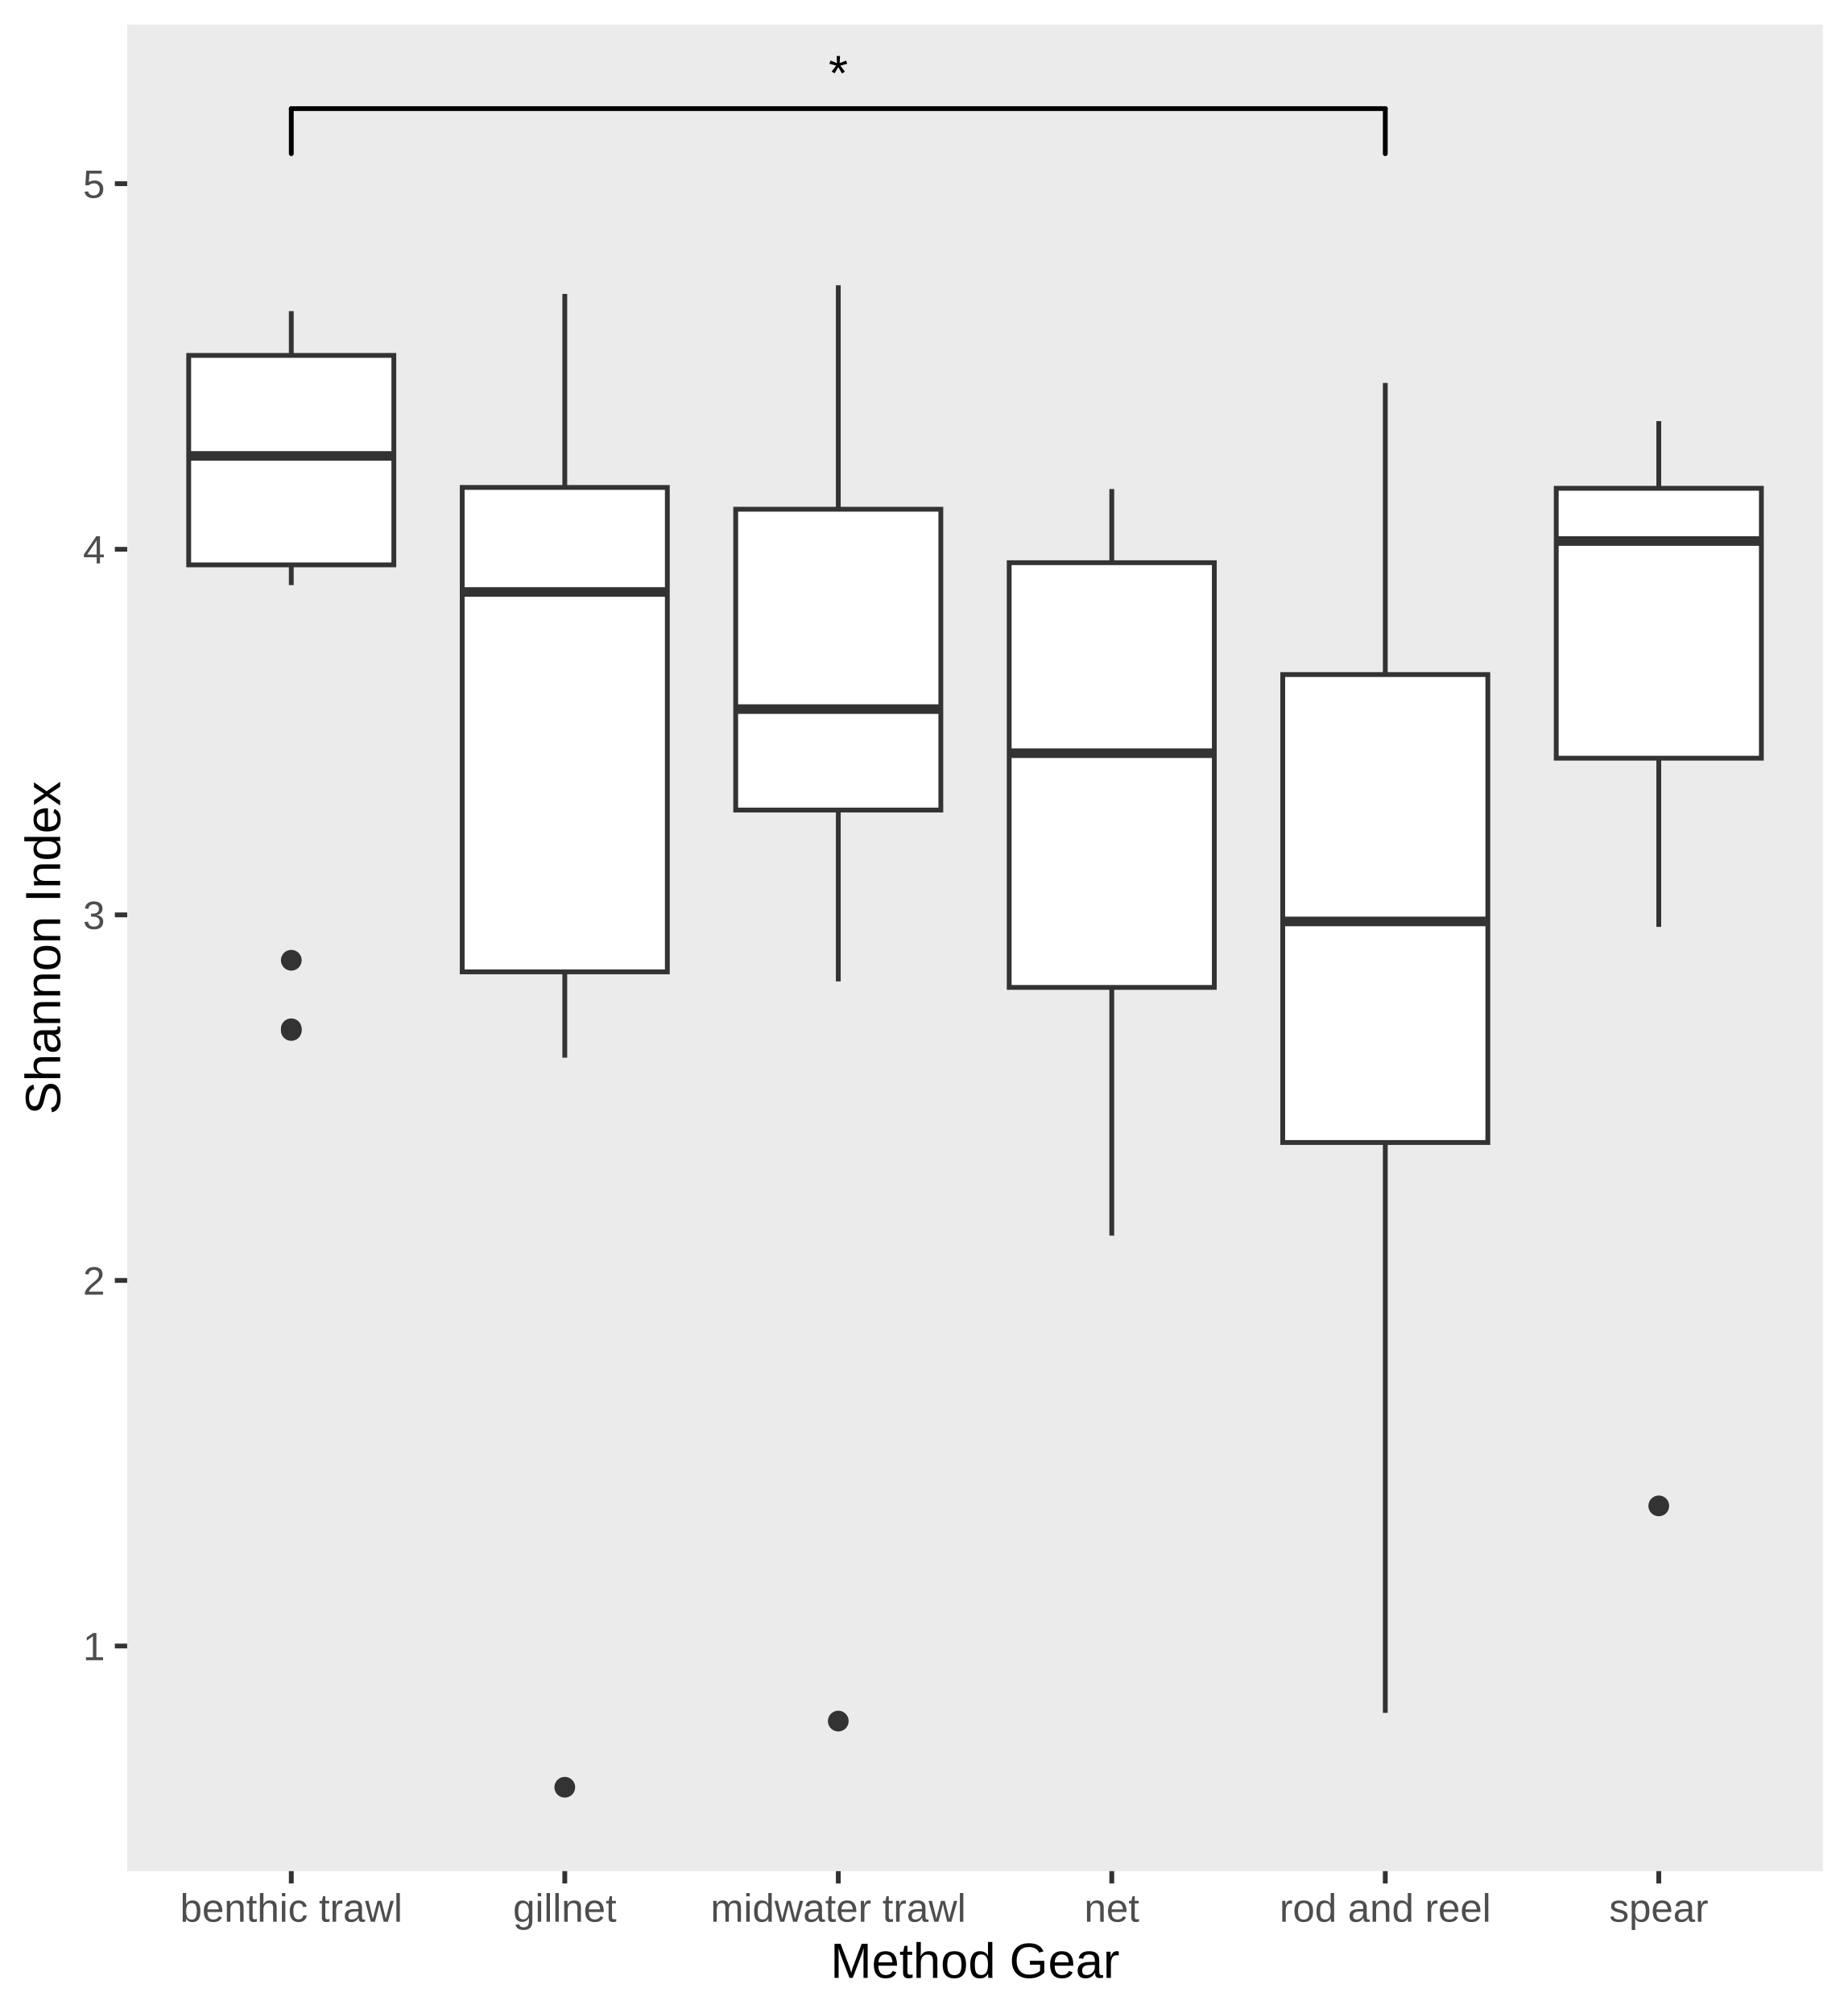
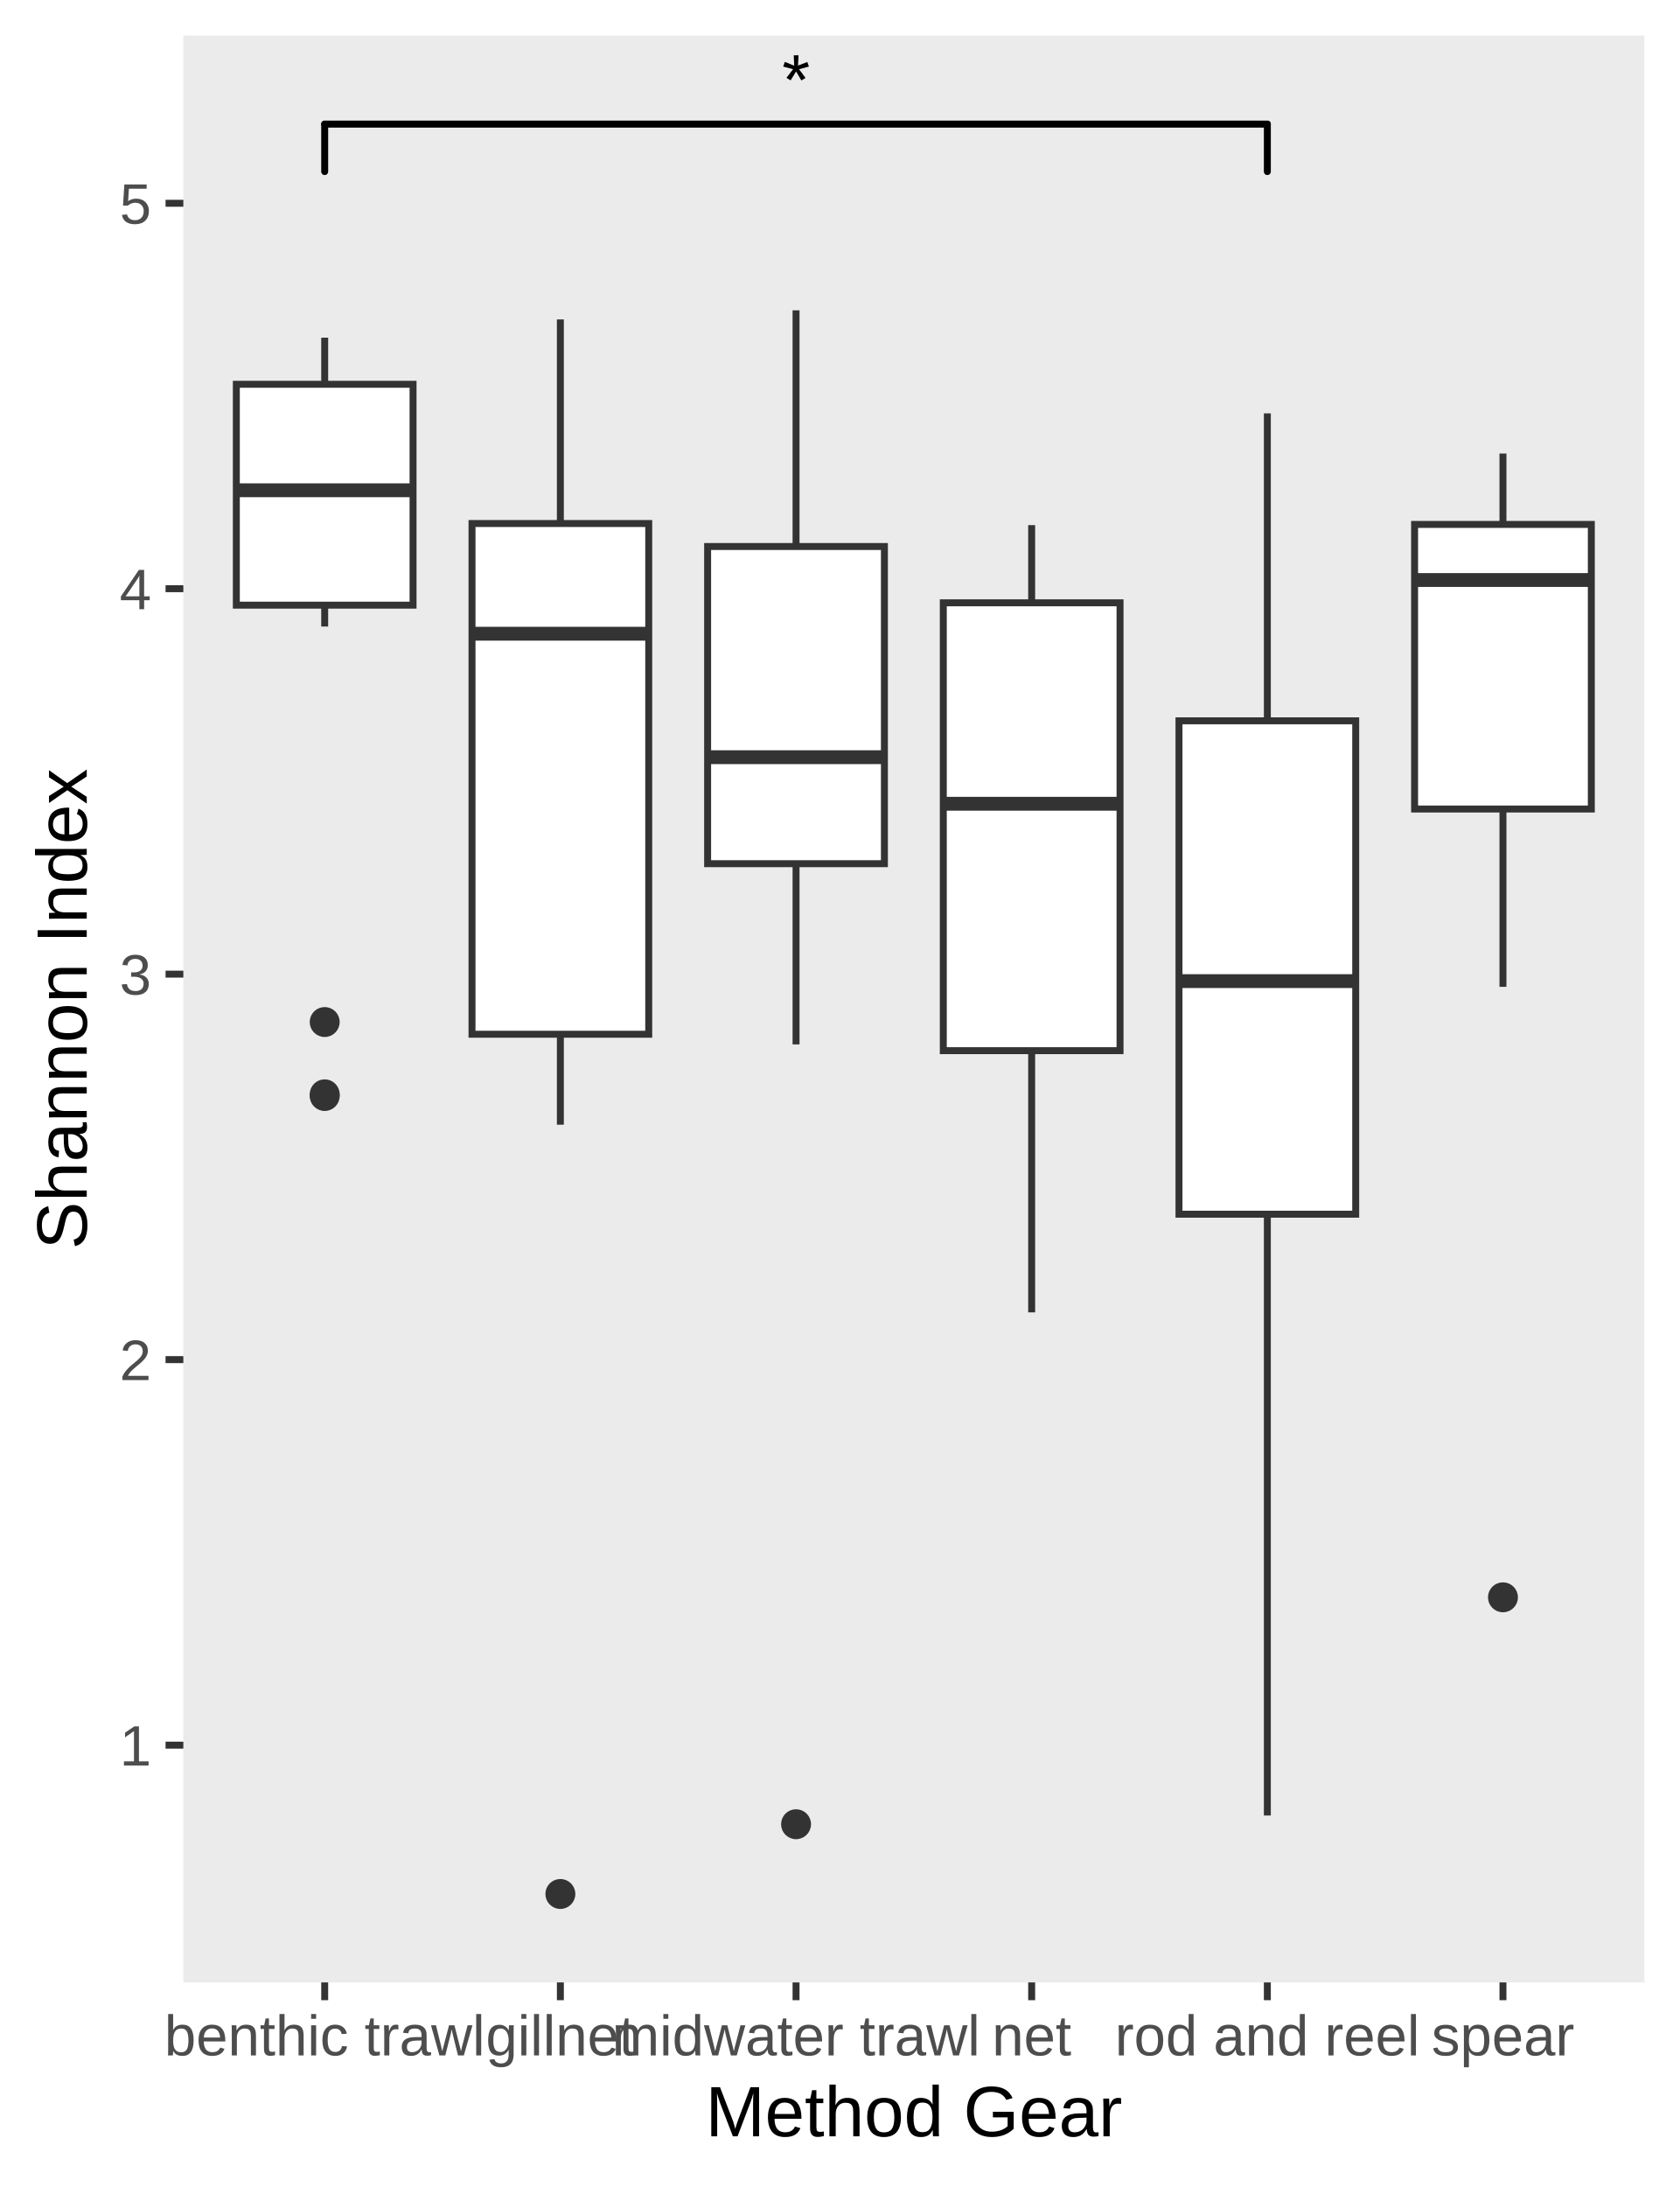
- <svg xmlns="http://www.w3.org/2000/svg" width="410.25pt" height="447.00pt" viewBox="0 0 410.25 447.00">
+ <svg xmlns="http://www.w3.org/2000/svg" width="258.75pt" height="336.75pt" viewBox="0 0 258.75 336.75">
  <g class="svglite">
    <defs>
      <style type="text/css">
    .svglite line, .svglite polyline, .svglite polygon, .svglite path, .svglite rect, .svglite circle {
      fill: none;
      stroke: #000000;
      stroke-linecap: round;
      stroke-linejoin: round;
      stroke-miterlimit: 10.00;
    }
    .svglite text {
      white-space: pre;
    }
    .svglite g.glyphgroup path {
      fill: inherit;
      stroke: none;
    }
  </style>
    </defs>
    <rect width="100%" height="100%" style="stroke: none; fill: #FFFFFF;" />
    <defs>
-       <clipPath id="cpMC4wMHw0MTAuMjV8MC4wMHw0NDcuMDA=">
-         <rect x="0.00" y="0.00" width="410.25" height="447.00" />
+       <clipPath id="cpMC4wMHwyNTguNzV8MC4wMHwzMzYuNzU=">
+         <rect x="0.00" y="0.00" width="258.75" height="336.75" />
      </clipPath>
    </defs>
-     <g clip-path="url(#cpMC4wMHw0MTAuMjV8MC4wMHw0NDcuMDA=)">
-       <rect x="0.00" y="0.00" width="410.25" height="447.00" style="stroke-width: 1.07; stroke: #FFFFFF; fill: #FFFFFF;" />
+     <g clip-path="url(#cpMC4wMHwyNTguNzV8MC4wMHwzMzYuNzU=)">
+       <rect x="0.00" y="0.00" width="258.75" height="336.75" style="stroke-width: 1.07; stroke: #FFFFFF; fill: #FFFFFF;" />
    </g>
    <defs>
-       <clipPath id="cpMjguMjR8NDA0Ljc3fDUuNDh8NDE1LjUw">
-         <rect x="28.24" y="5.48" width="376.53" height="410.02" />
+       <clipPath id="cpMjguMjR8MjUzLjI3fDUuNDh8MzA1LjI1">
+         <rect x="28.24" y="5.48" width="225.03" height="299.77" />
      </clipPath>
    </defs>
-     <g clip-path="url(#cpMjguMjR8NDA0Ljc3fDUuNDh8NDE1LjUw)">
-       <rect x="28.24" y="5.48" width="376.53" height="410.02" style="stroke-width: 1.07; stroke: none; fill: #EBEBEB;" />
-       <circle cx="64.68" cy="228.45" r="1.95" style="stroke-width: 0.71; stroke: #333333; fill: #333333;" />
-       <circle cx="64.68" cy="213.23" r="1.95" style="stroke-width: 0.71; stroke: #333333; fill: #333333;" />
-       <circle cx="64.68" cy="228.82" r="1.95" style="stroke-width: 0.71; stroke: #333333; fill: #333333;" />
-       <line x1="64.68" y1="78.92" x2="64.68" y2="69.09" style="stroke-width: 1.07; stroke: #333333; stroke-linecap: butt;" />
-       <line x1="64.68" y1="125.43" x2="64.68" y2="129.93" style="stroke-width: 1.07; stroke: #333333; stroke-linecap: butt;" />
-       <polygon points="41.90,78.92 41.90,125.43 87.45,125.43 87.45,78.92 41.90,78.92 " style="stroke-width: 1.07; stroke: #333333; stroke-linecap: butt; stroke-linejoin: miter; fill: #FFFFFF;" />
-       <line x1="41.90" y1="101.24" x2="87.45" y2="101.24" style="stroke-width: 2.13; stroke: #333333; stroke-linecap: butt; stroke-linejoin: miter;" />
-       <circle cx="125.41" cy="396.87" r="1.95" style="stroke-width: 0.71; stroke: #333333; fill: #333333;" />
-       <line x1="125.41" y1="108.24" x2="125.41" y2="65.26" style="stroke-width: 1.07; stroke: #333333; stroke-linecap: butt;" />
-       <line x1="125.41" y1="215.81" x2="125.41" y2="234.86" style="stroke-width: 1.07; stroke: #333333; stroke-linecap: butt;" />
-       <polygon points="102.63,108.24 102.63,215.81 148.18,215.81 148.18,108.24 102.63,108.24 " style="stroke-width: 1.07; stroke: #333333; stroke-linecap: butt; stroke-linejoin: miter; fill: #FFFFFF;" />
-       <line x1="102.63" y1="131.45" x2="148.18" y2="131.45" style="stroke-width: 2.13; stroke: #333333; stroke-linecap: butt; stroke-linejoin: miter;" />
-       <circle cx="186.14" cy="382.18" r="1.95" style="stroke-width: 0.71; stroke: #333333; fill: #333333;" />
-       <line x1="186.14" y1="113.08" x2="186.14" y2="63.34" style="stroke-width: 1.07; stroke: #333333; stroke-linecap: butt;" />
-       <line x1="186.14" y1="179.88" x2="186.14" y2="217.93" style="stroke-width: 1.07; stroke: #333333; stroke-linecap: butt;" />
-       <polygon points="163.36,113.08 163.36,179.88 208.91,179.88 208.91,113.08 163.36,113.08 " style="stroke-width: 1.07; stroke: #333333; stroke-linecap: butt; stroke-linejoin: miter; fill: #FFFFFF;" />
-       <line x1="163.36" y1="157.46" x2="208.91" y2="157.46" style="stroke-width: 2.13; stroke: #333333; stroke-linecap: butt; stroke-linejoin: miter;" />
-       <line x1="246.87" y1="124.95" x2="246.87" y2="108.59" style="stroke-width: 1.07; stroke: #333333; stroke-linecap: butt;" />
-       <line x1="246.87" y1="219.26" x2="246.87" y2="274.38" style="stroke-width: 1.07; stroke: #333333; stroke-linecap: butt;" />
-       <polygon points="224.09,124.95 224.09,219.26 269.64,219.26 269.64,124.95 224.09,124.95 " style="stroke-width: 1.07; stroke: #333333; stroke-linecap: butt; stroke-linejoin: miter; fill: #FFFFFF;" />
-       <line x1="224.09" y1="167.25" x2="269.64" y2="167.25" style="stroke-width: 2.13; stroke: #333333; stroke-linecap: butt; stroke-linejoin: miter;" />
-       <line x1="307.60" y1="149.79" x2="307.60" y2="85.04" style="stroke-width: 1.07; stroke: #333333; stroke-linecap: butt;" />
-       <line x1="307.60" y1="253.70" x2="307.60" y2="380.35" style="stroke-width: 1.07; stroke: #333333; stroke-linecap: butt;" />
-       <polygon points="284.83,149.79 284.83,253.70 330.37,253.70 330.37,149.79 284.83,149.79 " style="stroke-width: 1.07; stroke: #333333; stroke-linecap: butt; stroke-linejoin: miter; fill: #FFFFFF;" />
-       <line x1="284.83" y1="204.61" x2="330.37" y2="204.61" style="stroke-width: 2.13; stroke: #333333; stroke-linecap: butt; stroke-linejoin: miter;" />
-       <circle cx="368.33" cy="334.39" r="1.95" style="stroke-width: 0.71; stroke: #333333; fill: #333333;" />
-       <line x1="368.33" y1="108.43" x2="368.33" y2="93.51" style="stroke-width: 1.07; stroke: #333333; stroke-linecap: butt;" />
-       <line x1="368.33" y1="168.36" x2="368.33" y2="205.82" style="stroke-width: 1.07; stroke: #333333; stroke-linecap: butt;" />
-       <polygon points="345.56,108.43 345.56,168.36 391.11,168.36 391.11,108.43 345.56,108.43 " style="stroke-width: 1.07; stroke: #333333; stroke-linecap: butt; stroke-linejoin: miter; fill: #FFFFFF;" />
-       <line x1="345.56" y1="120.14" x2="391.11" y2="120.14" style="stroke-width: 2.13; stroke: #333333; stroke-linecap: butt; stroke-linejoin: miter;" />
-       <text x="186.14" y="20.02" text-anchor="middle" style="font-size: 11.04px; font-family: &quot;Arial&quot;;" textLength="4.30px" lengthAdjust="spacingAndGlyphs">*</text>
-       <line x1="64.68" y1="34.12" x2="64.68" y2="24.12" style="stroke-width: 1.07;" />
-       <line x1="64.68" y1="24.12" x2="307.60" y2="24.12" style="stroke-width: 1.07;" />
-       <line x1="307.60" y1="24.12" x2="307.60" y2="34.12" style="stroke-width: 1.07;" />
+     <g clip-path="url(#cpMjguMjR8MjUzLjI3fDUuNDh8MzA1LjI1)">
+       <rect x="28.24" y="5.48" width="225.03" height="299.77" style="stroke-width: 1.07; stroke: none; fill: #EBEBEB;" />
+       <circle cx="50.01" cy="168.50" r="1.95" style="stroke-width: 0.71; stroke: #333333; fill: #333333;" />
+       <circle cx="50.01" cy="157.37" r="1.95" style="stroke-width: 0.71; stroke: #333333; fill: #333333;" />
+       <circle cx="50.01" cy="168.76" r="1.95" style="stroke-width: 0.71; stroke: #333333; fill: #333333;" />
+       <line x1="50.01" y1="59.17" x2="50.01" y2="51.99" style="stroke-width: 1.07; stroke: #333333; stroke-linecap: butt;" />
+       <line x1="50.01" y1="93.18" x2="50.01" y2="96.47" style="stroke-width: 1.07; stroke: #333333; stroke-linecap: butt;" />
+       <polygon points="36.40,59.17 36.40,93.18 63.62,93.18 63.62,59.17 36.40,59.17 " style="stroke-width: 1.07; stroke: #333333; stroke-linecap: butt; stroke-linejoin: miter; fill: #FFFFFF;" />
+       <line x1="36.40" y1="75.49" x2="63.62" y2="75.49" style="stroke-width: 2.13; stroke: #333333; stroke-linecap: butt; stroke-linejoin: miter;" />
+       <circle cx="86.31" cy="291.63" r="1.95" style="stroke-width: 0.71; stroke: #333333; fill: #333333;" />
+       <line x1="86.31" y1="80.61" x2="86.31" y2="49.18" style="stroke-width: 1.07; stroke: #333333; stroke-linecap: butt;" />
+       <line x1="86.31" y1="159.25" x2="86.31" y2="173.18" style="stroke-width: 1.07; stroke: #333333; stroke-linecap: butt;" />
+       <polygon points="72.70,80.61 72.70,159.25 99.92,159.25 99.92,80.61 72.70,80.61 " style="stroke-width: 1.07; stroke: #333333; stroke-linecap: butt; stroke-linejoin: miter; fill: #FFFFFF;" />
+       <line x1="72.70" y1="97.58" x2="99.92" y2="97.58" style="stroke-width: 2.13; stroke: #333333; stroke-linecap: butt; stroke-linejoin: miter;" />
+       <circle cx="122.61" cy="280.89" r="1.95" style="stroke-width: 0.71; stroke: #333333; fill: #333333;" />
+       <line x1="122.61" y1="84.15" x2="122.61" y2="47.78" style="stroke-width: 1.07; stroke: #333333; stroke-linecap: butt;" />
+       <line x1="122.61" y1="132.99" x2="122.61" y2="160.81" style="stroke-width: 1.07; stroke: #333333; stroke-linecap: butt;" />
+       <polygon points="108.99,84.15 108.99,132.99 136.22,132.99 136.22,84.15 108.99,84.15 " style="stroke-width: 1.07; stroke: #333333; stroke-linecap: butt; stroke-linejoin: miter; fill: #FFFFFF;" />
+       <line x1="108.99" y1="116.59" x2="136.22" y2="116.59" style="stroke-width: 2.13; stroke: #333333; stroke-linecap: butt; stroke-linejoin: miter;" />
+       <line x1="158.90" y1="92.82" x2="158.90" y2="80.86" style="stroke-width: 1.07; stroke: #333333; stroke-linecap: butt;" />
+       <line x1="158.90" y1="161.78" x2="158.90" y2="202.08" style="stroke-width: 1.07; stroke: #333333; stroke-linecap: butt;" />
+       <polygon points="145.29,92.82 145.29,161.78 172.51,161.78 172.51,92.82 145.29,92.82 " style="stroke-width: 1.07; stroke: #333333; stroke-linecap: butt; stroke-linejoin: miter; fill: #FFFFFF;" />
+       <line x1="145.29" y1="123.76" x2="172.51" y2="123.76" style="stroke-width: 2.13; stroke: #333333; stroke-linecap: butt; stroke-linejoin: miter;" />
+       <line x1="195.20" y1="110.99" x2="195.20" y2="63.65" style="stroke-width: 1.07; stroke: #333333; stroke-linecap: butt;" />
+       <line x1="195.20" y1="186.96" x2="195.20" y2="279.55" style="stroke-width: 1.07; stroke: #333333; stroke-linecap: butt;" />
+       <polygon points="181.59,110.99 181.59,186.96 208.81,186.96 208.81,110.99 181.59,110.99 " style="stroke-width: 1.07; stroke: #333333; stroke-linecap: butt; stroke-linejoin: miter; fill: #FFFFFF;" />
+       <line x1="181.59" y1="151.07" x2="208.81" y2="151.07" style="stroke-width: 2.13; stroke: #333333; stroke-linecap: butt; stroke-linejoin: miter;" />
+       <circle cx="231.49" cy="245.95" r="1.95" style="stroke-width: 0.71; stroke: #333333; fill: #333333;" />
+       <line x1="231.49" y1="80.75" x2="231.49" y2="69.84" style="stroke-width: 1.07; stroke: #333333; stroke-linecap: butt;" />
+       <line x1="231.49" y1="124.57" x2="231.49" y2="151.95" style="stroke-width: 1.07; stroke: #333333; stroke-linecap: butt;" />
+       <polygon points="217.88,80.75 217.88,124.57 245.10,124.57 245.10,80.75 217.88,80.75 " style="stroke-width: 1.07; stroke: #333333; stroke-linecap: butt; stroke-linejoin: miter; fill: #FFFFFF;" />
+       <line x1="217.88" y1="89.31" x2="245.10" y2="89.31" style="stroke-width: 2.13; stroke: #333333; stroke-linecap: butt; stroke-linejoin: miter;" />
+       <text x="122.61" y="16.11" text-anchor="middle" style="font-size: 11.04px; font-family: &quot;Arial&quot;;" textLength="4.30px" lengthAdjust="spacingAndGlyphs">*</text>
+       <line x1="50.01" y1="26.42" x2="50.01" y2="19.11" style="stroke-width: 1.07;" />
+       <line x1="50.01" y1="19.11" x2="195.20" y2="19.11" style="stroke-width: 1.07;" />
+       <line x1="195.20" y1="19.11" x2="195.20" y2="26.42" style="stroke-width: 1.07;" />
    </g>
-     <g clip-path="url(#cpMC4wMHw0MTAuMjV8MC4wMHw0NDcuMDA=)">
-       <text x="23.31" y="368.66" text-anchor="end" style="font-size: 8.80px;fill: #4D4D4D; font-family: &quot;Arial&quot;;" textLength="4.89px" lengthAdjust="spacingAndGlyphs">1</text>
-       <text x="23.31" y="287.48" text-anchor="end" style="font-size: 8.80px;fill: #4D4D4D; font-family: &quot;Arial&quot;;" textLength="4.89px" lengthAdjust="spacingAndGlyphs">2</text>
-       <text x="23.31" y="206.30" text-anchor="end" style="font-size: 8.80px;fill: #4D4D4D; font-family: &quot;Arial&quot;;" textLength="4.89px" lengthAdjust="spacingAndGlyphs">3</text>
-       <text x="23.31" y="125.12" text-anchor="end" style="font-size: 8.80px;fill: #4D4D4D; font-family: &quot;Arial&quot;;" textLength="4.89px" lengthAdjust="spacingAndGlyphs">4</text>
-       <text x="23.31" y="43.94" text-anchor="end" style="font-size: 8.80px;fill: #4D4D4D; font-family: &quot;Arial&quot;;" textLength="4.89px" lengthAdjust="spacingAndGlyphs">5</text>
-       <polyline points="25.50,365.51 28.24,365.51 " style="stroke-width: 1.07; stroke: #333333; stroke-linecap: butt;" />
-       <polyline points="25.50,284.33 28.24,284.33 " style="stroke-width: 1.07; stroke: #333333; stroke-linecap: butt;" />
-       <polyline points="25.50,203.15 28.24,203.15 " style="stroke-width: 1.07; stroke: #333333; stroke-linecap: butt;" />
-       <polyline points="25.50,121.97 28.24,121.97 " style="stroke-width: 1.07; stroke: #333333; stroke-linecap: butt;" />
-       <polyline points="25.50,40.79 28.24,40.79 " style="stroke-width: 1.07; stroke: #333333; stroke-linecap: butt;" />
-       <polyline points="64.68,418.24 64.68,415.50 " style="stroke-width: 1.07; stroke: #333333; stroke-linecap: butt;" />
-       <polyline points="125.41,418.24 125.41,415.50 " style="stroke-width: 1.07; stroke: #333333; stroke-linecap: butt;" />
-       <polyline points="186.14,418.24 186.14,415.50 " style="stroke-width: 1.07; stroke: #333333; stroke-linecap: butt;" />
-       <polyline points="246.87,418.24 246.87,415.50 " style="stroke-width: 1.07; stroke: #333333; stroke-linecap: butt;" />
-       <polyline points="307.60,418.24 307.60,415.50 " style="stroke-width: 1.07; stroke: #333333; stroke-linecap: butt;" />
-       <polyline points="368.33,418.24 368.33,415.50 " style="stroke-width: 1.07; stroke: #333333; stroke-linecap: butt;" />
-       <text x="64.68" y="426.74" text-anchor="middle" style="font-size: 8.80px;fill: #4D4D4D; font-family: &quot;Arial&quot;;" textLength="49.36px" lengthAdjust="spacingAndGlyphs">benthic trawl</text>
-       <text x="125.41" y="426.74" text-anchor="middle" style="font-size: 8.80px;fill: #4D4D4D; font-family: &quot;Arial&quot;;" textLength="22.97px" lengthAdjust="spacingAndGlyphs">gillnet</text>
-       <text x="186.14" y="426.74" text-anchor="middle" style="font-size: 8.80px;fill: #4D4D4D; font-family: &quot;Arial&quot;;" textLength="56.67px" lengthAdjust="spacingAndGlyphs">midwater trawl</text>
-       <text x="246.87" y="426.74" text-anchor="middle" style="font-size: 8.80px;fill: #4D4D4D; font-family: &quot;Arial&quot;;" textLength="12.22px" lengthAdjust="spacingAndGlyphs">net</text>
-       <text x="307.60" y="426.74" text-anchor="middle" style="font-size: 8.80px;fill: #4D4D4D; font-family: &quot;Arial&quot;;" textLength="46.91px" lengthAdjust="spacingAndGlyphs">rod and reel</text>
-       <text x="368.33" y="426.74" text-anchor="middle" style="font-size: 8.80px;fill: #4D4D4D; font-family: &quot;Arial&quot;;" textLength="22.00px" lengthAdjust="spacingAndGlyphs">spear</text>
-       <text x="216.50" y="439.20" text-anchor="middle" style="font-size: 11.00px; font-family: &quot;Arial&quot;;" textLength="64.25px" lengthAdjust="spacingAndGlyphs">Method Gear</text>
-       <text transform="translate(13.36,210.49) rotate(-90)" text-anchor="middle" style="font-size: 11.00px; font-family: &quot;Arial&quot;;" textLength="74.09px" lengthAdjust="spacingAndGlyphs">Shannon Index</text>
+     <g clip-path="url(#cpMC4wMHwyNTguNzV8MC4wMHwzMzYuNzU=)">
+       <text x="23.31" y="271.86" text-anchor="end" style="font-size: 8.80px;fill: #4D4D4D; font-family: &quot;Arial&quot;;" textLength="4.89px" lengthAdjust="spacingAndGlyphs">1</text>
+       <text x="23.31" y="212.50" text-anchor="end" style="font-size: 8.80px;fill: #4D4D4D; font-family: &quot;Arial&quot;;" textLength="4.89px" lengthAdjust="spacingAndGlyphs">2</text>
+       <text x="23.31" y="153.15" text-anchor="end" style="font-size: 8.80px;fill: #4D4D4D; font-family: &quot;Arial&quot;;" textLength="4.89px" lengthAdjust="spacingAndGlyphs">3</text>
+       <text x="23.31" y="93.80" text-anchor="end" style="font-size: 8.80px;fill: #4D4D4D; font-family: &quot;Arial&quot;;" textLength="4.89px" lengthAdjust="spacingAndGlyphs">4</text>
+       <text x="23.31" y="34.45" text-anchor="end" style="font-size: 8.80px;fill: #4D4D4D; font-family: &quot;Arial&quot;;" textLength="4.89px" lengthAdjust="spacingAndGlyphs">5</text>
+       <polyline points="25.50,268.71 28.24,268.71 " style="stroke-width: 1.07; stroke: #333333; stroke-linecap: butt;" />
+       <polyline points="25.50,209.35 28.24,209.35 " style="stroke-width: 1.07; stroke: #333333; stroke-linecap: butt;" />
+       <polyline points="25.50,150.00 28.24,150.00 " style="stroke-width: 1.07; stroke: #333333; stroke-linecap: butt;" />
+       <polyline points="25.50,90.65 28.24,90.65 " style="stroke-width: 1.07; stroke: #333333; stroke-linecap: butt;" />
+       <polyline points="25.50,31.30 28.24,31.30 " style="stroke-width: 1.07; stroke: #333333; stroke-linecap: butt;" />
+       <polyline points="50.01,307.99 50.01,305.25 " style="stroke-width: 1.07; stroke: #333333; stroke-linecap: butt;" />
+       <polyline points="86.31,307.99 86.31,305.25 " style="stroke-width: 1.07; stroke: #333333; stroke-linecap: butt;" />
+       <polyline points="122.61,307.99 122.61,305.25 " style="stroke-width: 1.07; stroke: #333333; stroke-linecap: butt;" />
+       <polyline points="158.90,307.99 158.90,305.25 " style="stroke-width: 1.07; stroke: #333333; stroke-linecap: butt;" />
+       <polyline points="195.20,307.99 195.20,305.25 " style="stroke-width: 1.07; stroke: #333333; stroke-linecap: butt;" />
+       <polyline points="231.49,307.99 231.49,305.25 " style="stroke-width: 1.07; stroke: #333333; stroke-linecap: butt;" />
+       <text x="50.01" y="316.49" text-anchor="middle" style="font-size: 8.80px;fill: #4D4D4D; font-family: &quot;Arial&quot;;" textLength="49.36px" lengthAdjust="spacingAndGlyphs">benthic trawl</text>
+       <text x="86.31" y="316.49" text-anchor="middle" style="font-size: 8.80px;fill: #4D4D4D; font-family: &quot;Arial&quot;;" textLength="22.97px" lengthAdjust="spacingAndGlyphs">gillnet</text>
+       <text x="122.61" y="316.49" text-anchor="middle" style="font-size: 8.80px;fill: #4D4D4D; font-family: &quot;Arial&quot;;" textLength="56.67px" lengthAdjust="spacingAndGlyphs">midwater trawl</text>
+       <text x="158.90" y="316.49" text-anchor="middle" style="font-size: 8.80px;fill: #4D4D4D; font-family: &quot;Arial&quot;;" textLength="12.22px" lengthAdjust="spacingAndGlyphs">net</text>
+       <text x="195.20" y="316.49" text-anchor="middle" style="font-size: 8.80px;fill: #4D4D4D; font-family: &quot;Arial&quot;;" textLength="46.91px" lengthAdjust="spacingAndGlyphs">rod and reel</text>
+       <text x="231.49" y="316.49" text-anchor="middle" style="font-size: 8.80px;fill: #4D4D4D; font-family: &quot;Arial&quot;;" textLength="22.00px" lengthAdjust="spacingAndGlyphs">spear</text>
+       <text x="140.75" y="328.95" text-anchor="middle" style="font-size: 11.00px; font-family: &quot;Arial&quot;;" textLength="64.25px" lengthAdjust="spacingAndGlyphs">Method Gear</text>
+       <text transform="translate(13.36,155.37) rotate(-90)" text-anchor="middle" style="font-size: 11.00px; font-family: &quot;Arial&quot;;" textLength="74.09px" lengthAdjust="spacingAndGlyphs">Shannon Index</text>
    </g>
  </g>
</svg>
